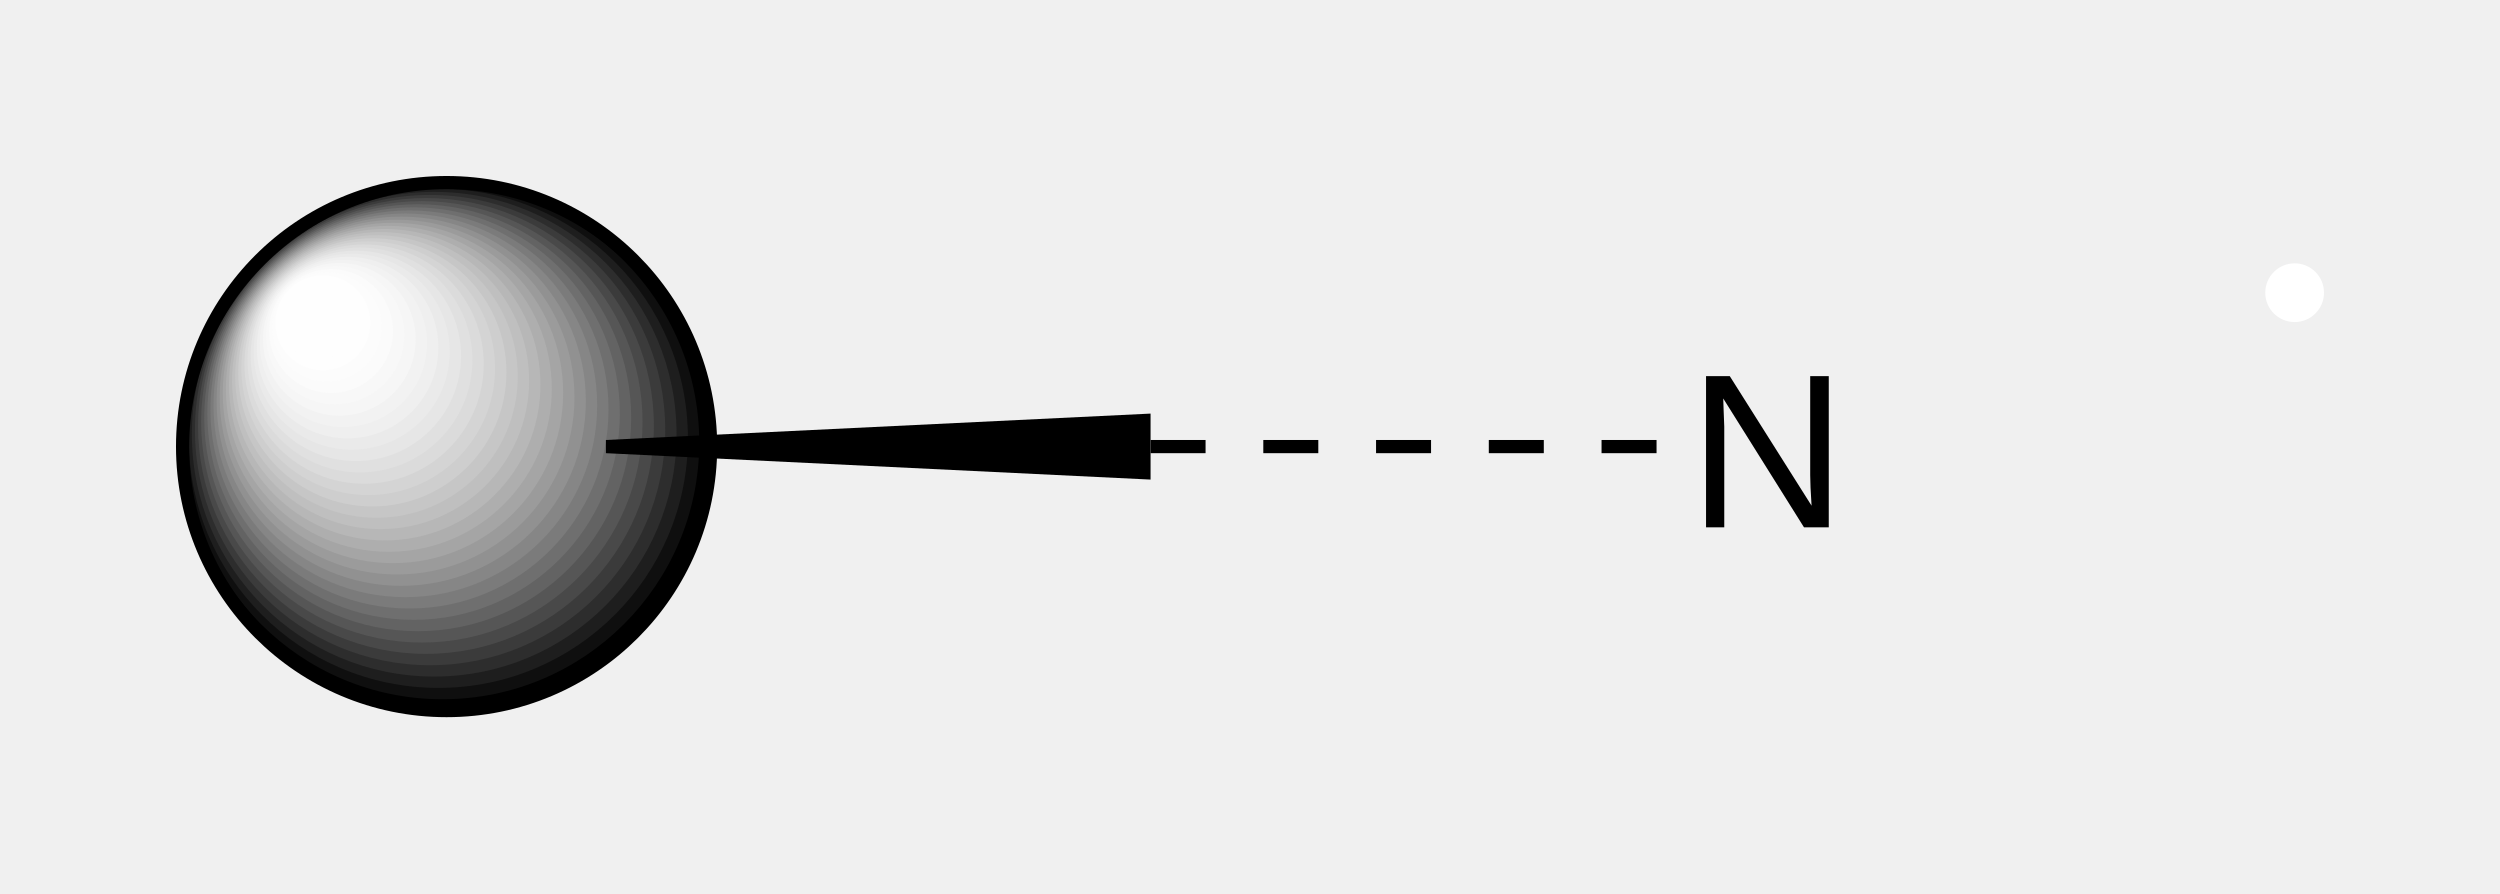
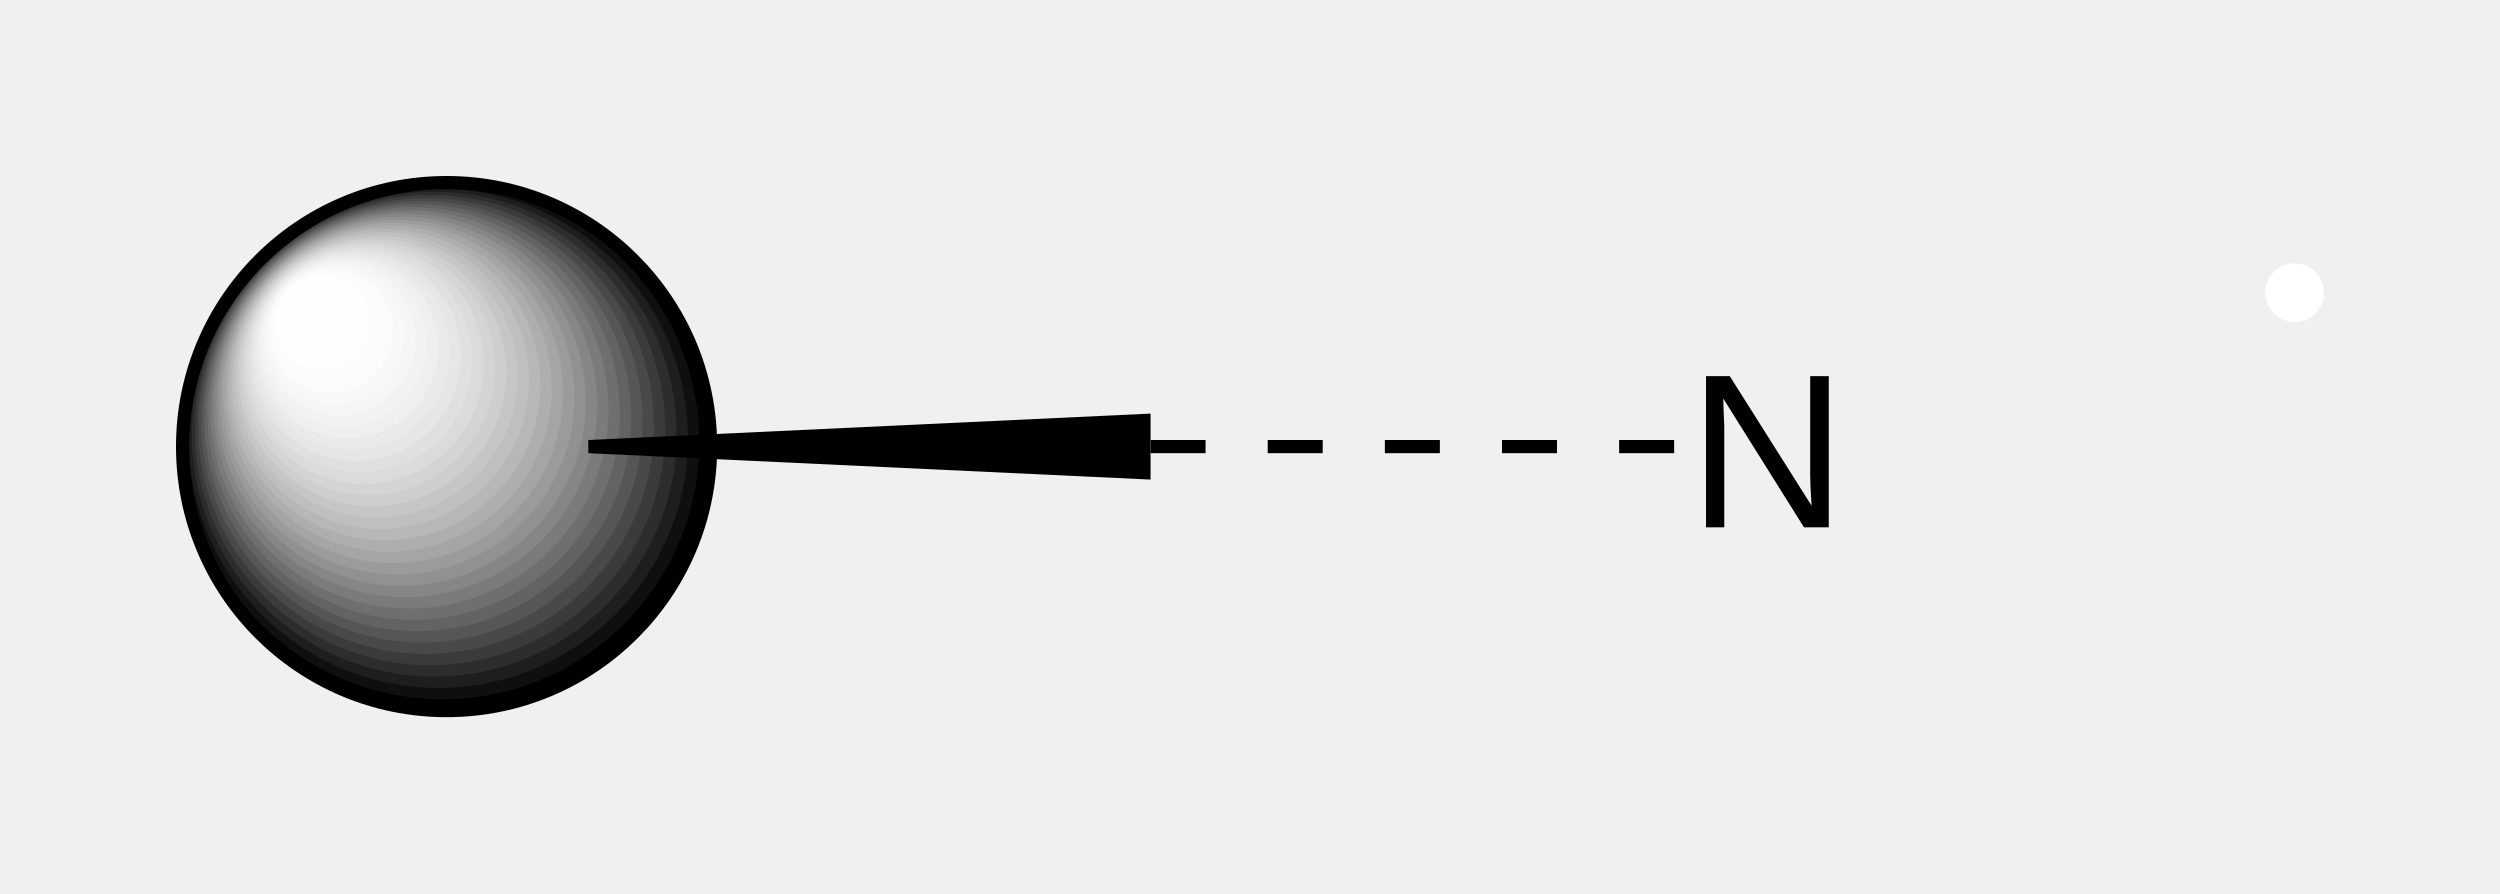
<svg xmlns="http://www.w3.org/2000/svg" width="113.64" height="40.6" viewBox="5.7 24.7 113.64 40.6">
  <text x="35.67" y="47.72" font-size="10" dominant-baseline="alphabetic" text-anchor="end" fill="#000000" font-family="Arial">
    <tspan font-size="10" font-family="Arial" fill="#000000" font-weight="400" font-style="normal">Ar</tspan>
  </text>
  <path d="M 14,45 C 14,51.627 19.373,57 26,57 C 32.627,57 38,51.627 38,45 C 38,38.373 32.627,33 26,33 C 19.373,33 14,38.373 14,45" fill="#000000" stroke="none" />
  <path d="M 14.141,44.812 C 14.141,51.259 19.366,56.484 25.812,56.484 C 32.259,56.484 37.484,51.259 37.484,44.812 C 37.484,38.366 32.259,33.141 25.812,33.141 C 19.366,33.141 14.141,38.366 14.141,44.812" fill="#0f0f0f" stroke="none" />
  <path d="M 14.281,44.625 C 14.281,50.89 19.36,55.969 25.625,55.969 C 31.89,55.969 36.969,50.89 36.969,44.625 C 36.969,38.36 31.89,33.281 25.625,33.281 C 19.36,33.281 14.281,38.36 14.281,44.625" fill="#1e1e1e" stroke="none" />
  <path d="M 14.422,44.437 C 14.422,50.521 19.354,55.453 25.437,55.453 C 31.521,55.453 36.453,50.521 36.453,44.437 C 36.453,38.354 31.521,33.422 25.437,33.422 C 19.354,33.422 14.422,38.354 14.422,44.437" fill="#2d2d2d" stroke="none" />
  <path d="M 14.562,44.25 C 14.562,50.153 19.347,54.938 25.25,54.938 C 31.153,54.938 35.938,50.153 35.938,44.25 C 35.938,38.347 31.153,33.562 25.25,33.562 C 19.347,33.562 14.562,38.347 14.562,44.25" fill="#3b3b3b" stroke="none" />
  <path d="M 14.703,44.062 C 14.703,49.784 19.341,54.422 25.062,54.422 C 30.784,54.422 35.422,49.784 35.422,44.062 C 35.422,38.341 30.784,33.703 25.062,33.703 C 19.341,33.703 14.703,38.341 14.703,44.062" fill="#494949" stroke="none" />
  <path d="M 14.843,43.875 C 14.843,49.415 19.335,53.907 24.875,53.907 C 30.415,53.907 34.907,49.415 34.907,43.875 C 34.907,38.335 30.415,33.843 24.875,33.843 C 19.335,33.843 14.843,38.335 14.843,43.875" fill="#565656" stroke="none" />
  <path d="M 14.984,43.687 C 14.984,49.047 19.328,53.391 24.687,53.391 C 30.047,53.391 34.391,49.047 34.391,43.687 C 34.391,38.328 30.047,33.984 24.687,33.984 C 19.328,33.984 14.984,38.328 14.984,43.687" fill="#636363" stroke="none" />
  <path d="M 15.125,43.5 C 15.125,48.678 19.322,52.875 24.5,52.875 C 29.678,52.875 33.875,48.678 33.875,43.5 C 33.875,38.322 29.678,34.125 24.5,34.125 C 19.322,34.125 15.125,38.322 15.125,43.5" fill="#6f6f6f" stroke="none" />
  <path d="M 15.265,43.312 C 15.265,48.309 19.316,52.36 24.312,52.36 C 29.309,52.36 33.36,48.309 33.36,43.312 C 33.36,38.316 29.309,34.265 24.312,34.265 C 19.316,34.265 15.265,38.316 15.265,43.312" fill="#7b7b7b" stroke="none" />
  <path d="M 15.406,43.125 C 15.406,47.94 19.309,51.844 24.125,51.844 C 28.94,51.844 32.844,47.94 32.844,43.125 C 32.844,38.309 28.94,34.406 24.125,34.406 C 19.309,34.406 15.406,38.309 15.406,43.125" fill="#868686" stroke="none" />
  <path d="M 15.546,42.937 C 15.546,47.572 19.303,51.329 23.937,51.329 C 28.572,51.329 32.329,47.572 32.329,42.937 C 32.329,38.303 28.572,34.546 23.937,34.546 C 19.303,34.546 15.546,38.303 15.546,42.937" fill="#919191" stroke="none" />
  <path d="M 15.687,42.75 C 15.687,47.203 19.297,50.813 23.75,50.813 C 28.203,50.813 31.813,47.203 31.813,42.75 C 31.813,38.297 28.203,34.687 23.75,34.687 C 19.297,34.687 15.687,38.297 15.687,42.75" fill="#9b9b9b" stroke="none" />
  <path d="M 15.827,42.562 C 15.827,46.834 19.291,50.298 23.562,50.298 C 27.834,50.298 31.298,46.834 31.298,42.562 C 31.298,38.291 27.834,34.827 23.562,34.827 C 19.291,34.827 15.827,38.291 15.827,42.562" fill="#a5a5a5" stroke="none" />
  <path d="M 15.968,42.375 C 15.968,46.466 19.284,49.782 23.375,49.782 C 27.466,49.782 30.782,46.466 30.782,42.375 C 30.782,38.284 27.466,34.968 23.375,34.968 C 19.284,34.968 15.968,38.284 15.968,42.375" fill="#aeaeae" stroke="none" />
  <path d="M 16.109,42.187 C 16.109,46.097 19.278,49.266 23.187,49.266 C 27.097,49.266 30.266,46.097 30.266,42.187 C 30.266,38.278 27.097,35.109 23.187,35.109 C 19.278,35.109 16.109,38.278 16.109,42.187" fill="#b7b7b7" stroke="none" />
  <path d="M 16.249,42 C 16.249,45.728 19.272,48.751 23,48.751 C 26.728,48.751 29.751,45.728 29.751,42 C 29.751,38.272 26.728,35.249 23,35.249 C 19.272,35.249 16.249,38.272 16.249,42" fill="#bfbfbf" stroke="none" />
  <path d="M 16.39,41.812 C 16.39,45.36 19.265,48.235 22.812,48.235 C 26.36,48.235 29.235,45.36 29.235,41.812 C 29.235,38.265 26.36,35.39 22.812,35.39 C 19.265,35.39 16.39,38.265 16.39,41.812" fill="#c6c6c6" stroke="none" />
  <path d="M 16.53,41.625 C 16.53,44.991 19.259,47.72 22.625,47.72 C 25.991,47.72 28.72,44.991 28.72,41.625 C 28.72,38.259 25.991,35.53 22.625,35.53 C 19.259,35.53 16.53,38.259 16.53,41.625" fill="#cecece" stroke="none" />
  <path d="M 16.671,41.437 C 16.671,44.622 19.253,47.204 22.437,47.204 C 25.622,47.204 28.204,44.622 28.204,41.437 C 28.204,38.253 25.622,35.671 22.437,35.671 C 19.253,35.671 16.671,38.253 16.671,41.437" fill="#d4d4d4" stroke="none" />
  <path d="M 16.812,41.25 C 16.812,44.254 19.246,46.688 22.25,46.688 C 25.254,46.688 27.688,44.254 27.688,41.25 C 27.688,38.246 25.254,35.812 22.25,35.812 C 19.246,35.812 16.812,38.246 16.812,41.25" fill="#dbdbdb" stroke="none" />
  <path d="M 16.952,41.062 C 16.952,43.885 19.24,46.173 22.062,46.173 C 24.885,46.173 27.173,43.885 27.173,41.062 C 27.173,38.24 24.885,35.952 22.062,35.952 C 19.24,35.952 16.952,38.24 16.952,41.062" fill="#e0e0e0" stroke="none" />
  <path d="M 17.093,40.875 C 17.093,43.516 19.234,45.657 21.875,45.657 C 24.516,45.657 26.657,43.516 26.657,40.875 C 26.657,38.234 24.516,36.093 21.875,36.093 C 19.234,36.093 17.093,38.234 17.093,40.875" fill="#e6e6e6" stroke="none" />
  <path d="M 17.233,40.687 C 17.233,43.147 19.227,45.142 21.687,45.142 C 24.147,45.142 26.142,43.147 26.142,40.687 C 26.142,38.227 24.147,36.233 21.687,36.233 C 19.227,36.233 17.233,38.227 17.233,40.687" fill="#eaeaea" stroke="none" />
  <path d="M 17.374,40.5 C 17.374,42.779 19.221,44.626 21.5,44.626 C 23.779,44.626 25.626,42.779 25.626,40.5 C 25.626,38.221 23.779,36.374 21.5,36.374 C 19.221,36.374 17.374,38.221 17.374,40.5" fill="#efefef" stroke="none" />
  <path d="M 17.514,40.312 C 17.514,42.41 19.215,44.111 21.312,44.111 C 23.41,44.111 25.111,42.41 25.111,40.312 C 25.111,38.215 23.41,36.514 21.312,36.514 C 19.215,36.514 17.514,38.215 17.514,40.312" fill="#f2f2f2" stroke="none" />
  <path d="M 17.655,40.125 C 17.655,42.041 19.209,43.595 21.125,43.595 C 23.041,43.595 24.595,42.041 24.595,40.125 C 24.595,38.209 23.041,36.655 21.125,36.655 C 19.209,36.655 17.655,38.209 17.655,40.125" fill="#f6f6f6" stroke="none" />
  <path d="M 17.796,39.937 C 17.796,41.673 19.202,43.079 20.937,43.079 C 22.673,43.079 24.079,41.673 24.079,39.937 C 24.079,38.202 22.673,36.796 20.937,36.796 C 19.202,36.796 17.796,38.202 17.796,39.937" fill="#f8f8f8" stroke="none" />
  <path d="M 17.936,39.75 C 17.936,41.304 19.196,42.564 20.75,42.564 C 22.304,42.564 23.564,41.304 23.564,39.75 C 23.564,38.196 22.304,36.936 20.75,36.936 C 19.196,36.936 17.936,38.196 17.936,39.75" fill="#fbfbfb" stroke="none" />
  <path d="M 18.077,39.562 C 18.077,40.935 19.19,42.048 20.562,42.048 C 21.935,42.048 23.048,40.935 23.048,39.562 C 23.048,38.19 21.935,37.077 20.562,37.077 C 19.19,37.077 18.077,38.19 18.077,39.562" fill="#fcfcfc" stroke="none" />
  <path d="M 18.217,39.375 C 18.217,40.567 19.183,41.533 20.375,41.533 C 21.567,41.533 22.533,40.567 22.533,39.375 C 22.533,38.183 21.567,37.217 20.375,37.217 C 19.183,37.217 18.217,38.183 18.217,39.375" fill="#fefefe" stroke="none" />
  <path d="M 18.358,39.187 C 18.358,40.198 19.177,41.017 20.187,41.017 C 21.198,41.017 22.017,40.198 22.017,39.187 C 22.017,38.177 21.198,37.358 20.187,37.358 C 19.177,37.358 18.358,38.177 18.358,39.187" fill="#fefefe" stroke="none" />
  <path d="M 14,45 C 14,51.627 19.373,57 26,57 C 32.627,57 38,51.627 38,45 C 38,38.373 32.627,33 26,33 C 19.373,33 14,38.373 14,45" fill="none" stroke="#000000" stroke-width="0.6" stroke-linecap="round" stroke-linejoin="round" />
-   <polygon points="33.242,45.3 58,46.5 58,43.5 33.242,44.7" fill="#000000" stroke="none" stroke-width="0" />
+   <polygon points="32.442,45.3 58,46.5 58,43.5 32.442,44.7" fill="#000000" stroke="none" stroke-width="0" />
  <text x="82.42" y="48.67" font-size="10" dominant-baseline="alphabetic" text-anchor="start" fill="#000000" font-family="Arial">
    <tspan font-size="10" font-family="Arial" fill="#000000" font-weight="400" font-style="normal">N</tspan>
  </text>
  <polygon points="58,45.3 60.5,45.3 60.5,44.7 58,44.7" fill="#000000" stroke="none" stroke-width="0" />
-   <polygon points="63.125,45.3 65.625,45.3 65.625,44.7 63.125,44.7" fill="#000000" stroke="none" stroke-width="0" />
-   <polygon points="68.25,45.3 70.75,45.3 70.75,44.7 68.25,44.7" fill="#000000" stroke="none" stroke-width="0" />
-   <polygon points="73.375,45.3 75.875,45.3 75.875,44.7 73.375,44.7" fill="#000000" stroke="none" stroke-width="0" />
-   <polygon points="78.5,45.3 81,45.3 81,44.7 78.5,44.7" fill="#000000" stroke="none" stroke-width="0" />
+   <polygon points="63.325,45.3 65.825,45.3 65.825,44.7 63.325,44.7" fill="#000000" stroke="none" stroke-width="0" />
+   <polygon points="68.65,45.3 71.15,45.3 71.15,44.7 68.65,44.7" fill="#000000" stroke="none" stroke-width="0" />
+   <polygon points="73.975,45.3 76.475,45.3 76.475,44.7 73.975,44.7" fill="#000000" stroke="none" stroke-width="0" />
+   <polygon points="79.3,45.3 81.8,45.3 81.8,44.7 79.3,44.7" fill="#000000" stroke="none" stroke-width="0" />
  <path d="M 108.67,38.005 A 1.335,1.335 0 1 0 111.34,38.005 A 1.335,1.335 0 1 0 108.67,38.005 Z" fill="#ffffff" stroke="none" />
</svg>
